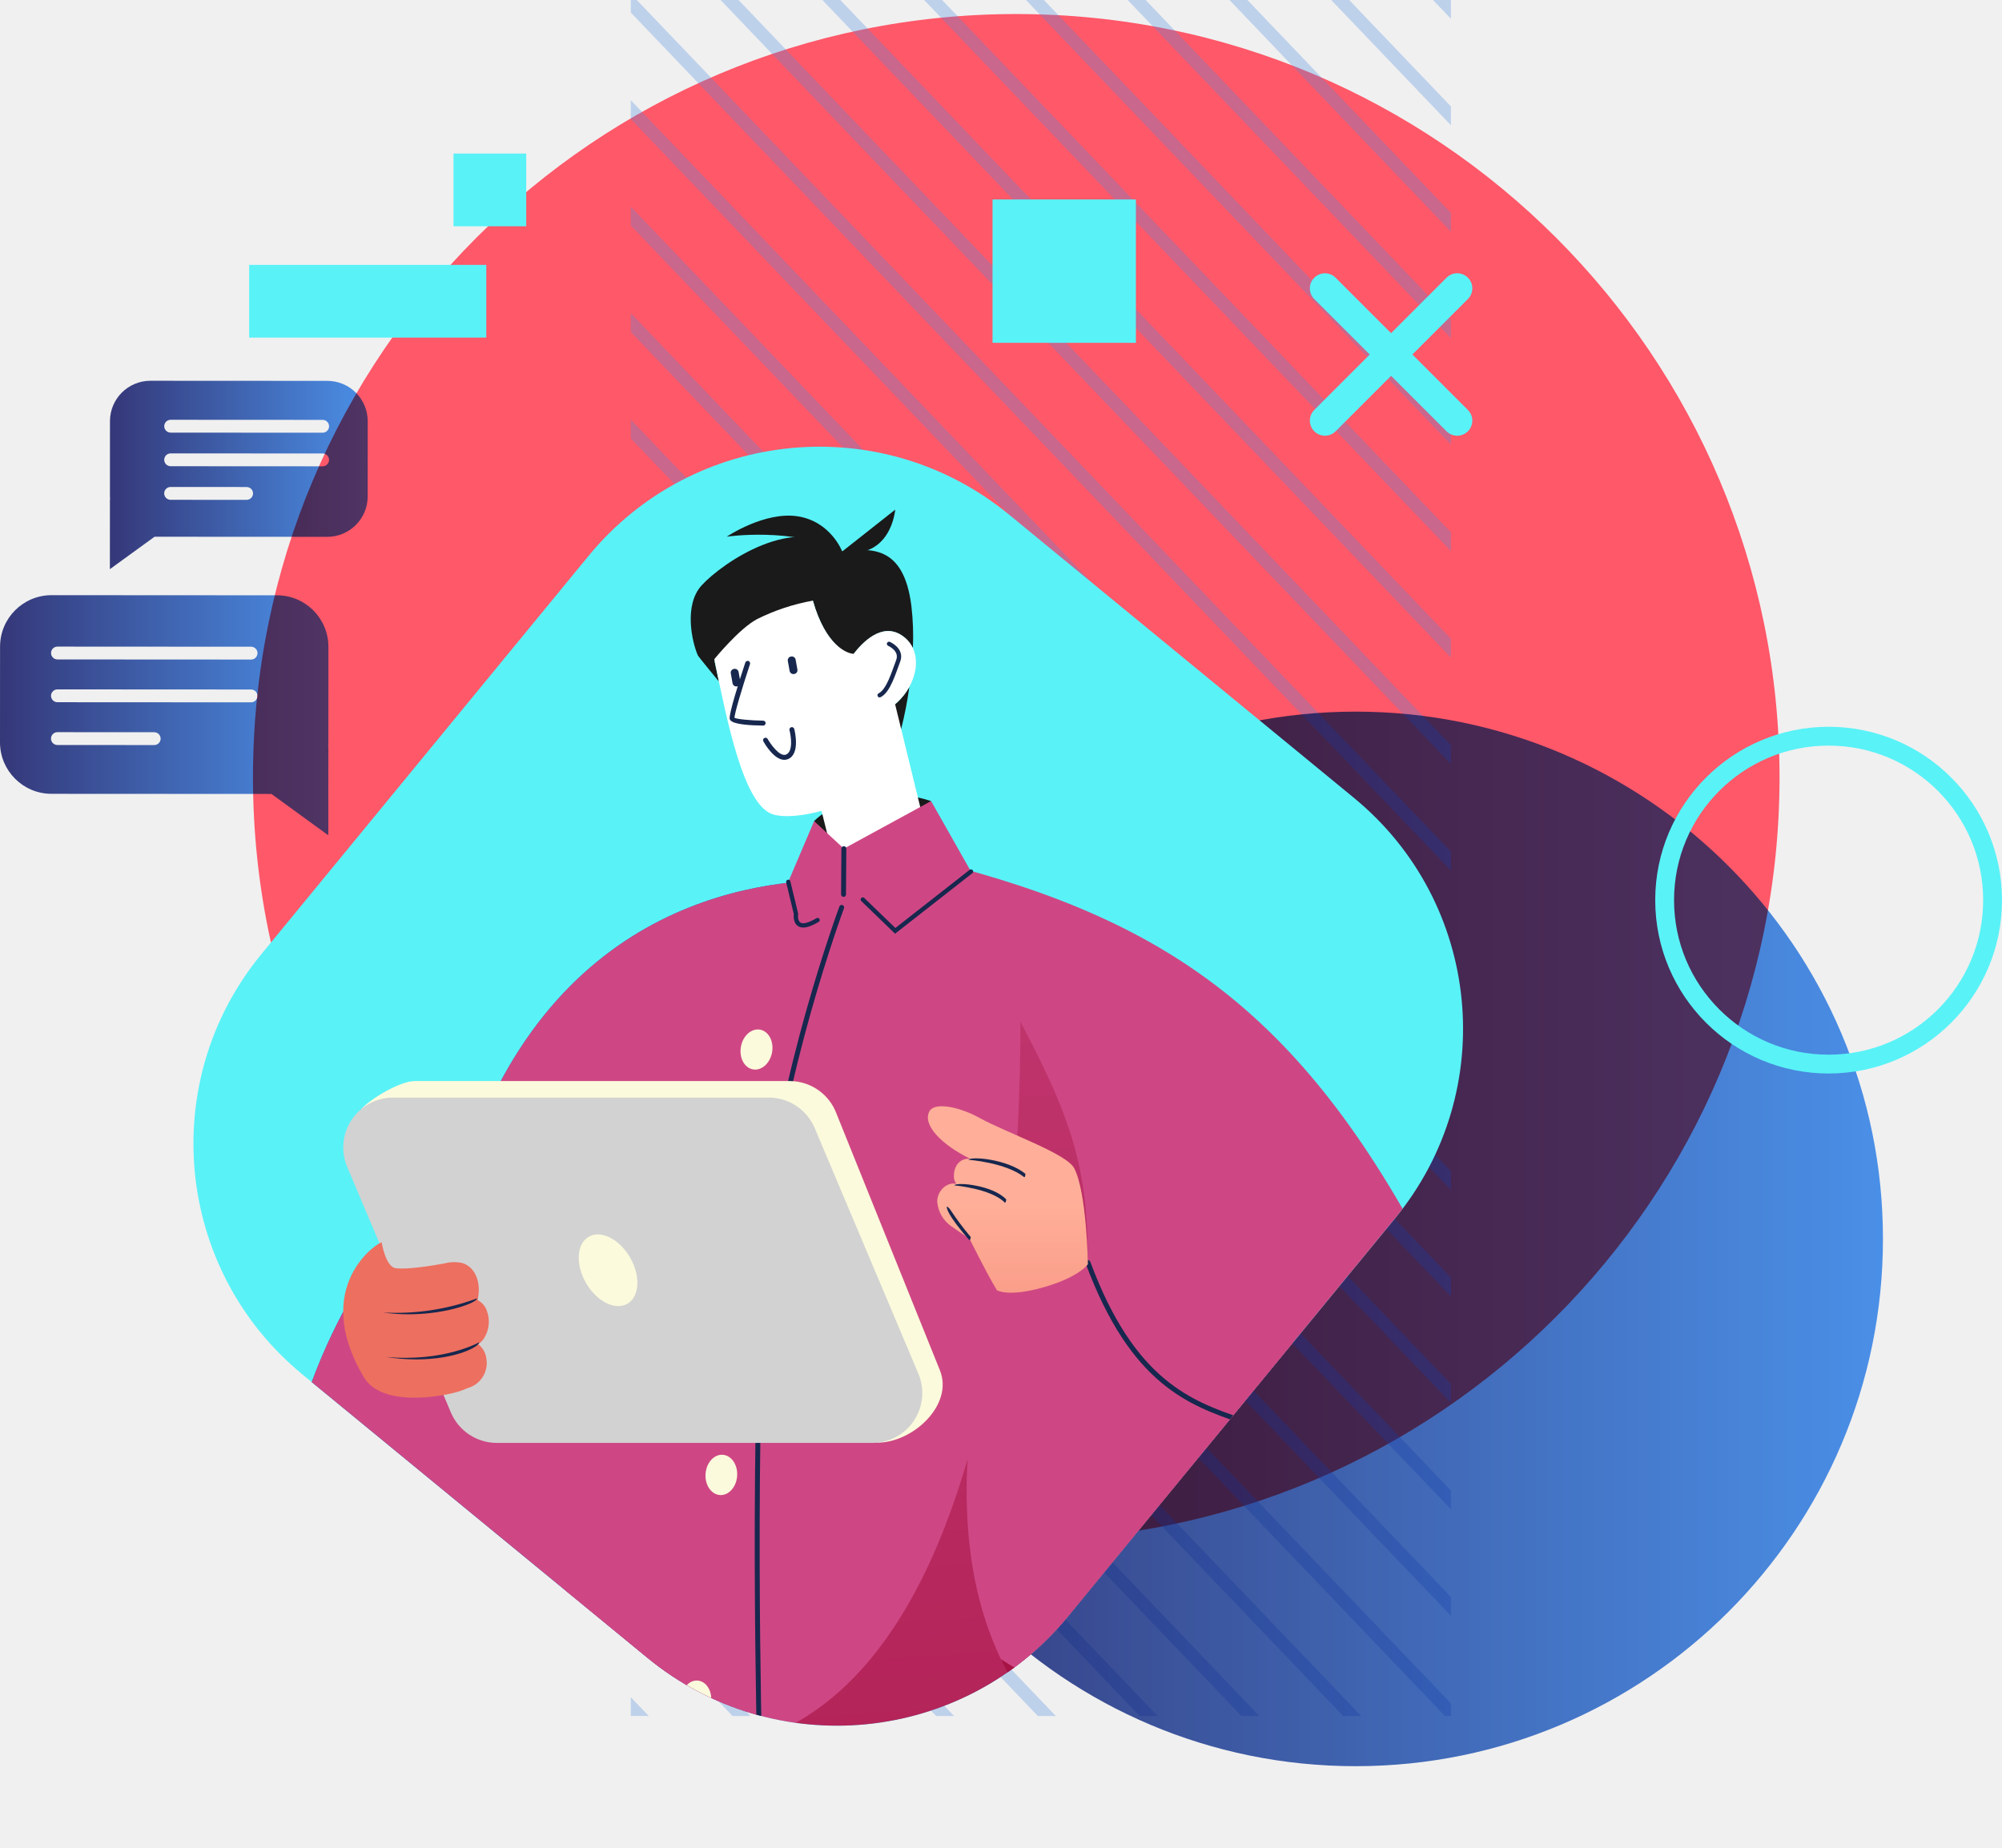
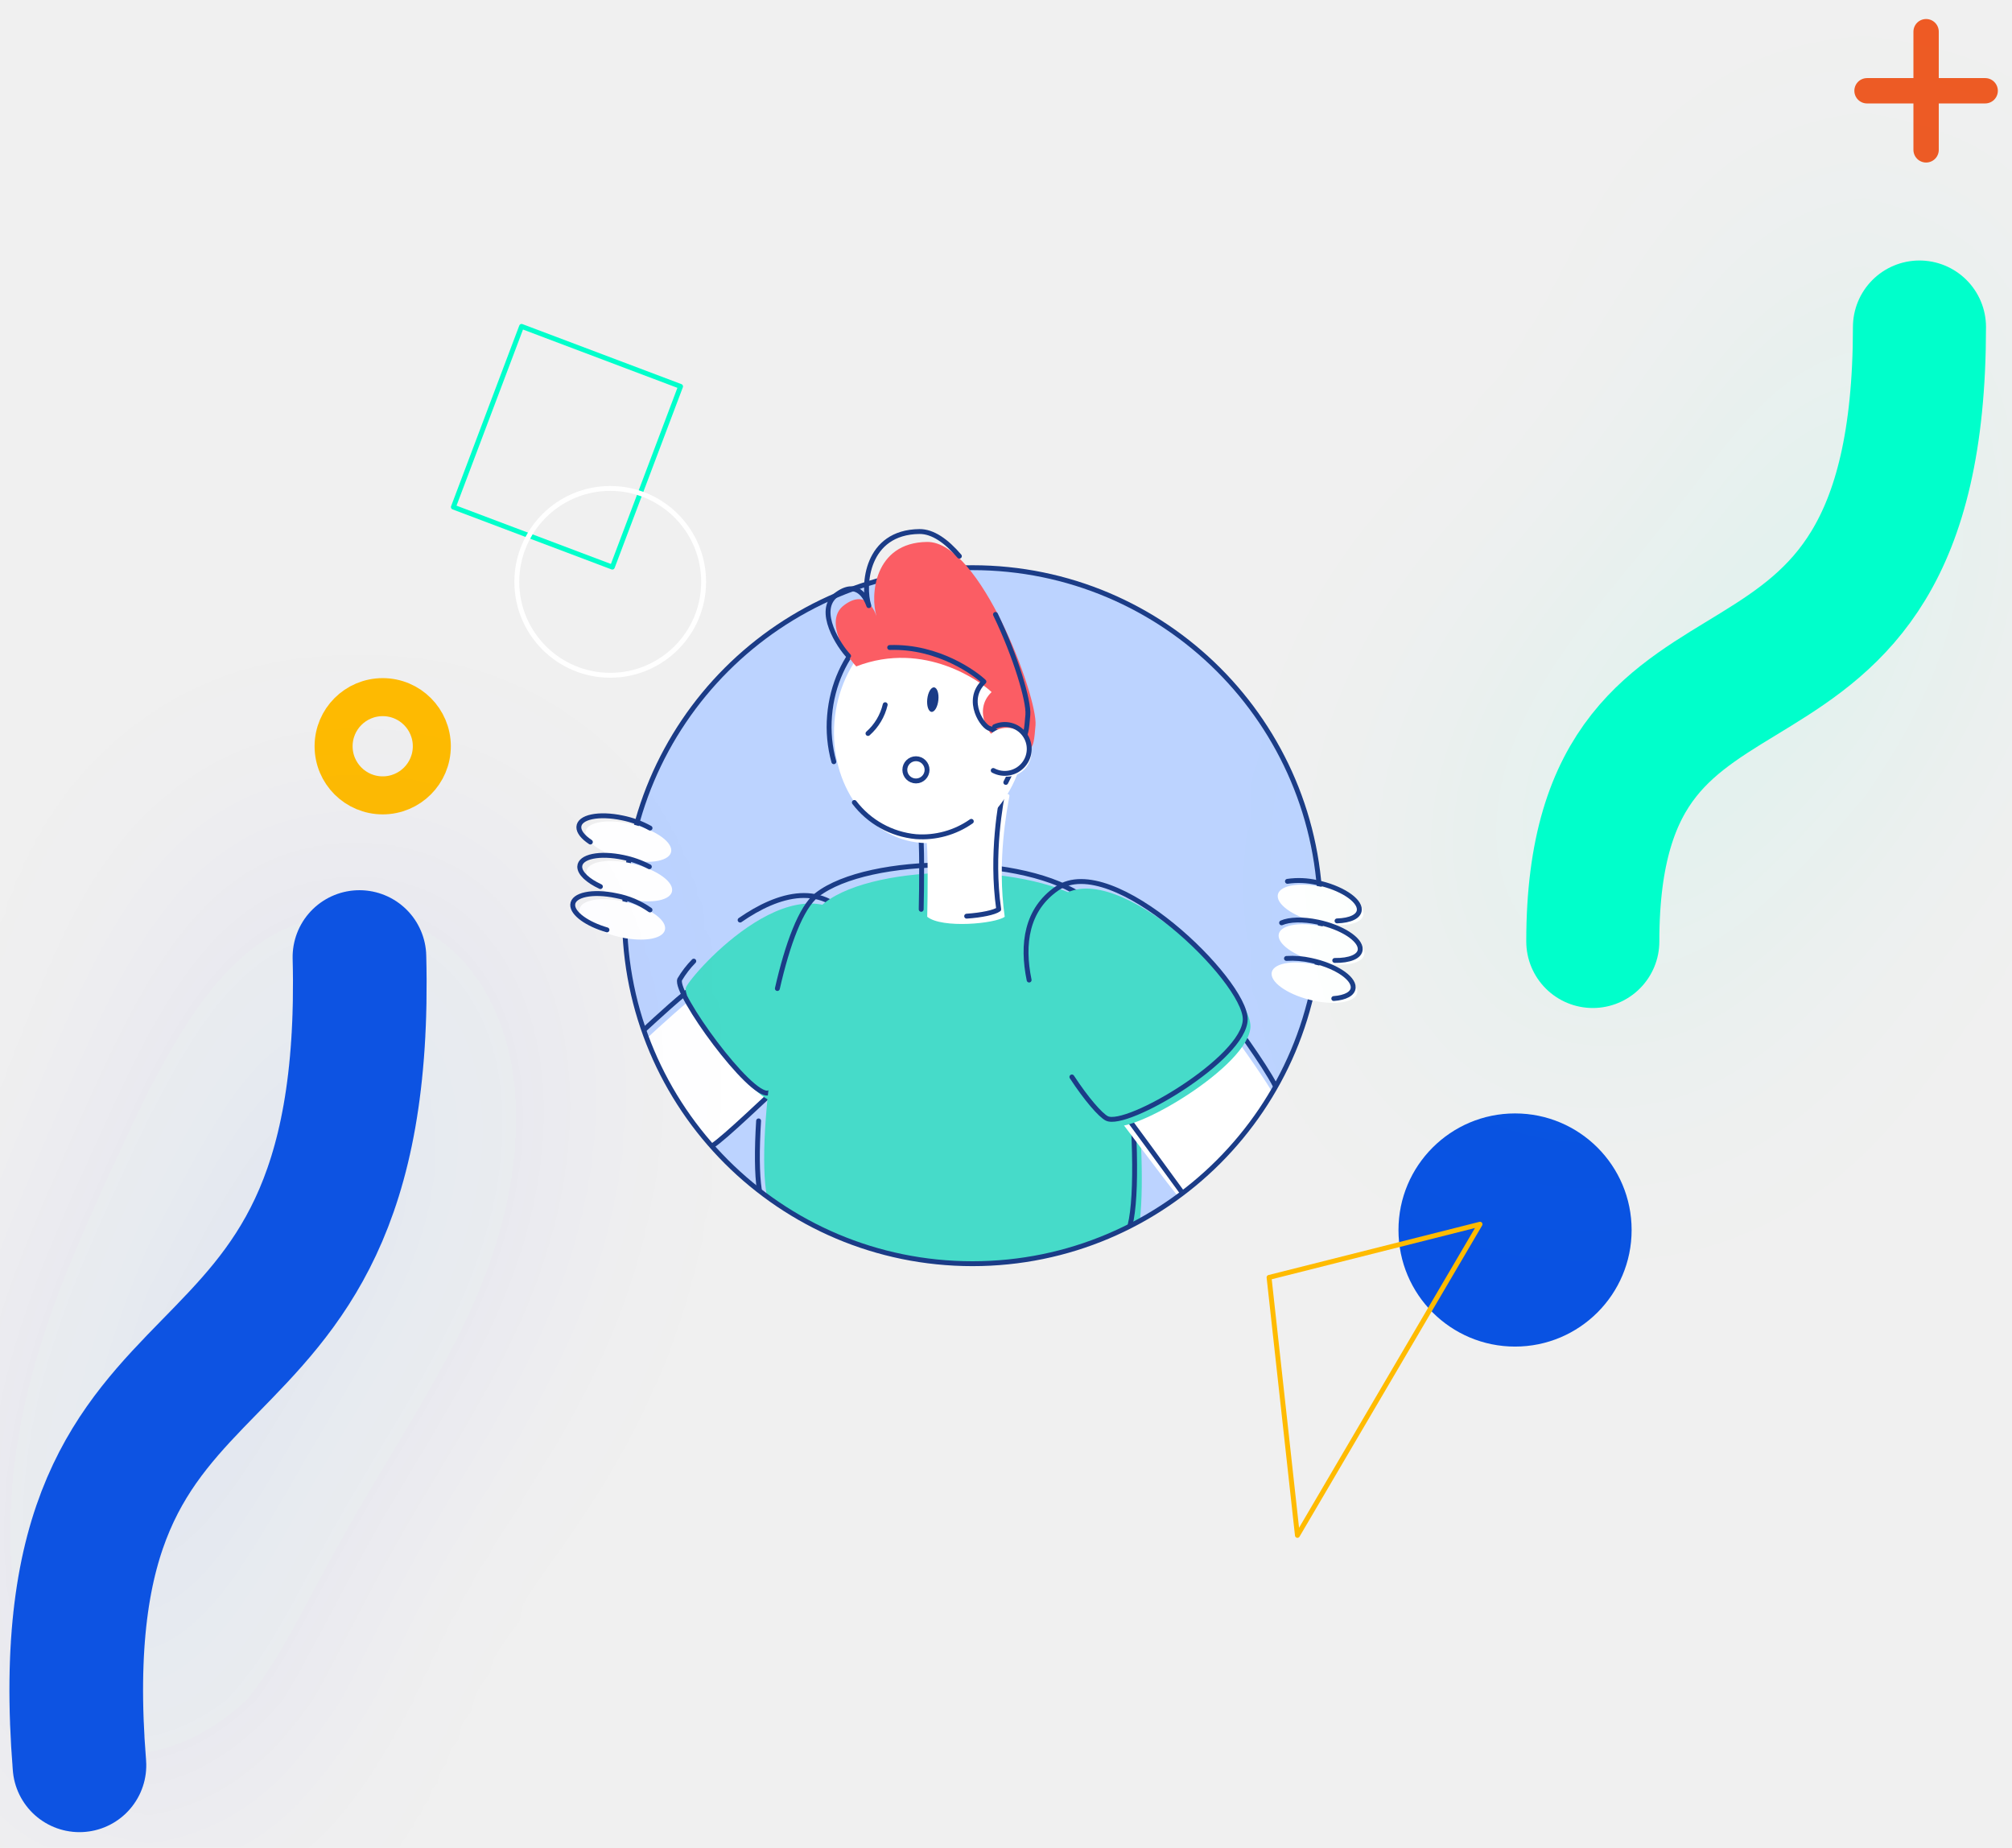
- <svg xmlns="http://www.w3.org/2000/svg" xmlns:xlink="http://www.w3.org/1999/xlink" width="531.641" height="490.647" viewBox="0 0 531.641 490.647">
+ <svg xmlns="http://www.w3.org/2000/svg" width="635" height="583" viewBox="0 0 635 583">
  <defs>
-     <linearGradient id="linear-gradient" y1="0.5" x2="1" y2="0.5" gradientUnits="objectBoundingBox">
-       <stop offset="0" stop-color="#383b80" />
-       <stop offset="1" stop-color="#4f98f5" />
-     </linearGradient>
    <clipPath id="clip-path">
-       <rect id="Rectangle_10" data-name="Rectangle 10" width="295.568" height="277.173" rx="79.321" transform="translate(3129.735 492.162) rotate(-50.6)" fill="none" />
+       <rect id="Rectangle_2173" data-name="Rectangle 2173" width="635" height="583" transform="translate(1158 1461)" fill="none" />
    </clipPath>
-     <linearGradient id="linear-gradient-2" x1="-10.804" y1="-0.016" x2="-10.804" y2="0.986" gradientUnits="objectBoundingBox">
-       <stop offset="0" stop-color="#1f76cc" />
-       <stop offset="1" stop-color="#364bb3" />
-     </linearGradient>
-     <linearGradient id="linear-gradient-3" x1="-16.106" y1="-0.403" x2="-16.004" y2="2.487" gradientUnits="objectBoundingBox">
-       <stop offset="0.006" stop-color="gray" />
-       <stop offset="1" />
-     </linearGradient>
-     <linearGradient id="linear-gradient-4" x1="19.827" y1="0.5" x2="20.74" y2="0.5" xlink:href="#linear-gradient-3" />
-     <linearGradient id="linear-gradient-5" x1="19.758" y1="-0.527" x2="19.758" y2="0.457" xlink:href="#linear-gradient-3" />
-     <linearGradient id="linear-gradient-6" x1="-46.234" y1="-5.137" x2="-46.234" y2="-2.785" gradientUnits="objectBoundingBox">
-       <stop offset="0.006" stop-color="#ffaf99" />
-       <stop offset="1" stop-color="#ed6f5f" />
-     </linearGradient>
-     <linearGradient id="linear-gradient-7" x1="-49.618" y1="0.503" x2="-49.618" y2="2.333" xlink:href="#linear-gradient-6" />
+     <clipPath id="clip-path-2">
+       <rect id="Rectangle_2172" data-name="Rectangle 2172" width="414" height="414" transform="translate(823 6161)" fill="#fff" />
+     </clipPath>
+     <filter id="Path_11507" x="276.048" y="-75.048" width="556.38" height="556.38" filterUnits="userSpaceOnUse">
+       <feOffset dy="3" input="SourceAlpha" />
+       <feGaussianBlur stdDeviation="49.5" result="blur" />
+       <feFlood flood-color="#00ffcb" flood-opacity="0.161" />
+       <feComposite operator="in" in2="blur" />
+       <feComposite in="SourceGraphic" />
+     </filter>
+     <filter id="Path_11508" x="-212.436" y="124.862" width="563.586" height="614.584" filterUnits="userSpaceOnUse">
+       <feOffset dy="3.013" input="SourceAlpha" />
+       <feGaussianBlur stdDeviation="49.71" result="blur-2" />
+       <feFlood flood-color="#0952e2" flood-opacity="0.161" />
+       <feComposite operator="in" in2="blur-2" />
+       <feComposite in="SourceGraphic" />
+     </filter>
  </defs>
-   <g id="Group_46" data-name="Group 46" transform="translate(-3110.681 -177.445)">
-     <g id="Group_44" data-name="Group 44">
-       <circle id="Ellipse_3" data-name="Ellipse 3" cx="202.694" cy="202.694" r="202.694" transform="translate(3177.859 181.172)" fill="#ff5869" />
-       <g id="Group_25" data-name="Group 25" opacity="0.3">
-         <path id="Path_85" data-name="Path 85" d="M3495.992,177.445h-4.777l4.777,5Z" fill="#4a8ae2" />
-         <path id="Path_86" data-name="Path 86" d="M3495.992,205.721l-27.026-28.276h-4.777l31.8,33.274Z" fill="#4a8ae2" />
-         <path id="Path_87" data-name="Path 87" d="M3495.992,234l-54.052-56.553h-4.777L3495.992,239Z" fill="#4a8ae2" />
-         <path id="Path_88" data-name="Path 88" d="M3495.992,262.274l-81.079-84.83h-4.777l85.855,89.828Z" fill="#4a8ae2" />
-         <path id="Path_89" data-name="Path 89" d="M3495.992,290.551l-108.1-113.106h-4.777l112.882,118.1Z" fill="#4a8ae2" />
-         <path id="Path_90" data-name="Path 90" d="M3495.992,318.828,3360.861,177.445h-4.777l139.908,146.381Z" fill="#4a8ae2" />
-         <path id="Path_91" data-name="Path 91" d="M3495.992,347.1l-162.157-169.66h-4.777L3495.992,352.1Z" fill="#4a8ae2" />
-         <path id="Path_92" data-name="Path 92" d="M3495.992,375.381,3306.809,177.445h-4.777l193.961,202.935Z" fill="#4a8ae2" />
-         <path id="Path_93" data-name="Path 93" d="M3495.992,403.658l-216.21-226.213h-1.593v3.332l217.8,227.88Z" fill="#4a8ae2" />
-         <path id="Path_94" data-name="Path 94" d="M3278.19,209.053l217.8,227.88v-5l-217.8-227.879Z" fill="#4a8ae2" />
-         <path id="Path_95" data-name="Path 95" d="M3278.19,237.33l217.8,227.88v-5l-217.8-227.88Z" fill="#4a8ae2" />
-         <path id="Path_96" data-name="Path 96" d="M3278.19,265.606l217.8,227.88v-5l-217.8-227.88Z" fill="#4a8ae2" />
-         <path id="Path_97" data-name="Path 97" d="M3278.19,293.883l217.8,227.88v-5l-217.8-227.88Z" fill="#4a8ae2" />
-         <path id="Path_98" data-name="Path 98" d="M3278.19,322.16l217.8,227.88v-5l-217.8-227.88Z" fill="#4a8ae2" />
-         <path id="Path_99" data-name="Path 99" d="M3278.19,350.437l217.8,227.88v-5l-217.8-227.88Z" fill="#4a8ae2" />
-         <path id="Path_100" data-name="Path 100" d="M3278.19,378.713l217.8,227.88v-5l-217.8-227.88Z" fill="#4a8ae2" />
-         <path id="Path_101" data-name="Path 101" d="M3278.19,406.99,3494.4,633.2h1.592v-3.332l-217.8-227.88Z" fill="#4a8ae2" />
-         <path id="Path_102" data-name="Path 102" d="M3278.19,435.267,3467.374,633.2h4.777L3278.19,430.269Z" fill="#4a8ae2" />
-         <path id="Path_103" data-name="Path 103" d="M3278.19,463.544,3440.347,633.2h4.777L3278.19,458.546Z" fill="#4a8ae2" />
-         <path id="Path_104" data-name="Path 104" d="M3278.19,491.82,3413.321,633.2h4.777L3278.19,486.822Z" fill="#4a8ae2" />
-         <path id="Path_105" data-name="Path 105" d="M3278.19,520.1l108.1,113.107h4.777L3278.19,515.1Z" fill="#4a8ae2" />
-         <path id="Path_106" data-name="Path 106" d="M3278.19,548.374l81.079,84.83h4.777l-85.856-89.828Z" fill="#4a8ae2" />
-         <path id="Path_107" data-name="Path 107" d="M3278.19,576.651l54.052,56.553h4.777l-58.829-61.551Z" fill="#4a8ae2" />
-         <path id="Path_108" data-name="Path 108" d="M3278.19,604.927l27.026,28.276h4.777l-31.8-33.274Z" fill="#4a8ae2" />
-         <path id="Path_109" data-name="Path 109" d="M3278.19,633.2h4.777l-4.777-5Z" fill="#4a8ae2" />
-       </g>
-       <rect id="Rectangle_7" data-name="Rectangle 7" width="62.974" height="19.315" transform="translate(3176.844 247.796)" fill="#59f2f7" />
-       <rect id="Rectangle_8" data-name="Rectangle 8" width="19.315" height="19.315" transform="translate(3231.106 218.227)" fill="#59f2f7" />
-       <circle id="Ellipse_4" data-name="Ellipse 4" cx="140.04" cy="140.04" r="140.04" transform="translate(3330.629 366.447)" fill="url(#linear-gradient)" style="mix-blend-mode: multiply;isolation: isolate" />
-       <circle id="Ellipse_5" data-name="Ellipse 5" cx="43.544" cy="43.544" r="43.544" transform="translate(3552.733 372.969)" fill="none" stroke="#59f2f7" stroke-miterlimit="10" stroke-width="5" />
-       <g id="Group_43" data-name="Group 43">
-         <rect id="Rectangle_9" data-name="Rectangle 9" width="295.568" height="277.173" rx="79.321" transform="translate(3129.735 492.162) rotate(-50.6)" fill="#59f2f7" />
-         <g id="Group_42" data-name="Group 42">
-           <g id="Group_41" data-name="Group 41" clip-path="url(#clip-path)">
-             <g id="Group_40" data-name="Group 40">
-               <path id="Path_110" data-name="Path 110" d="M3324.919,411.427c-32.822,2.323-87.437,20.825-99.264,114.188,0,.012-23.829.24-23.829.24-16.668,31.358-22.6,68.985-9.05,96.551a2.392,2.392,0,0,1,3.35,1.655c.832,3.463,3.358,6.012,5.63,8.626,1.976,2.275,3.641,4.795,5.637,7.055.522.59,1.078,1.207,1.664,1.819,1.784.168,3.571.312,5.352.5,5.734.6,11.426,1.037,17.192,1.2,1.653.047,3.309.109,4.967.176a52.479,52.479,0,0,1,8.785-.645c7.426.129,14.892,1.266,22.323,1.647a2.511,2.511,0,0,1,2.09,1.182h27.845c23.794-17.573,39.632-48.807,48.67-75.707C3376.445,480.137,3396.348,406.378,3324.919,411.427Z" fill="url(#linear-gradient-2)" />
-               <path id="Path_111" data-name="Path 111" d="M3192.274,621.334a61.215,61.215,0,0,0,20.315,24.29H3269.7C3248.08,618.63,3209.186,619.478,3192.274,621.334Z" fill="#ffb850" />
-               <path id="Path_112" data-name="Path 112" d="M3324.919,411.427c-32.822,2.323-87.437,20.825-99.264,114.188,0,.012-23.829.24-23.829.24-22.11,41.6-25.345,94.229,10.763,119.767h85.022c23.794-17.573,39.632-48.807,48.67-75.707C3376.445,480.137,3396.348,406.378,3324.919,411.427Z" fill="#ce4784" />
-               <path id="Path_113" data-name="Path 113" d="M3357.938,390.2a34.989,34.989,0,0,0-13.607-1.693c-12.093,1.035-17.456,7.012-17.456,7.012L3334.6,406.3Z" fill="#1a1a1a" />
-               <path id="Path_114" data-name="Path 114" d="M3259.294,581.092q-.108-2.1-.2-4.283c-.072-1.733-.123-3.151-.169-4.587-.061-1.93-.1-3.356-.129-4.8-.041-2.063-.065-3.51-.078-4.973-.02-2.167-.028-3.649-.026-5.149.006-2.2.018-3.733.039-5.288.031-2.178.063-3.79.106-5.419.054-2.076.111-3.785.178-5.51.068-1.749.15-3.481.24-5.226.111-2.115.213-3.8.324-5.494.154-2.3.277-3.962.412-5.632.2-2.44.35-4.1.51-5.766.246-2.5.422-4.178.611-5.864.288-2.5.495-4.212.719-5.933.322-2.441.569-4.215.832-6,.344-2.29.637-4.159.952-6.034.228-1.376.484-2.723.75-4.057.078-.4.162-.79.244-1.182q.3-1.46.635-2.885c.09-.389.18-.78.271-1.166.3-1.217.6-2.423.926-3.6.385-1.409.746-2.62,1.115-3.817.112-.36.227-.713.34-1.069q.417-1.3.856-2.576c.123-.356.246-.713.371-1.067q.556-1.564,1.147-3.086c.549-1.41,1-2.491,1.455-3.557.137-.321.28-.637.42-.953q.507-1.158,1.035-2.286c.155-.328.307-.656.463-.98q.639-1.336,1.3-2.63c.705-1.369,1.227-2.326,1.754-3.27.873-1.527,1.268-2.2,1.668-2.867.176-.293.352-.588.532-.877q.7-1.152,1.434-2.266c.828-1.27,1.406-2.114,1.988-2.944.953-1.334,1.391-1.932,1.831-2.52,1.083-1.43,1.593-2.082,2.107-2.725.922-1.144,1.543-1.885,2.168-2.613.994-1.139,1.469-1.674,1.946-2.2,1.125-1.224,1.668-1.8,2.215-2.361.951-.981,1.6-1.63,2.26-2.264.992-.95,1.5-1.43,2.018-1.9,1.125-1.024,1.7-1.529,2.265-2.026.946-.816,1.62-1.381,2.3-1.931.93-.755,1.482-1.192,2.035-1.622,1.088-.838,1.7-1.3,2.3-1.742.852-.623,1.539-1.114,2.223-1.59.823-.569,1.418-.971,2.012-1.364,1-.66,1.637-1.07,2.266-1.465.731-.459,1.42-.879,2.1-1.285s1.307-.768,1.942-1.129c2.178-1.233,4.086-2.231,5.9-3.12a85.237,85.237,0,0,1,17.16-6.469l.43,8.675,7.411-3.27,10.161-3.79s68.263,4.944,87.761,76.879c17.844,65.836,12.56,159.308,12.56,159.308s-193.785.326-193.842,0Z" fill="#ce4784" />
-               <g id="Group_26" data-name="Group 26">
-                 <path id="Path_115" data-name="Path 115" d="M3312.427,645.05a.659.659,0,0,1-.654-.637c-.022-.893-2.325-89.687,1.75-140.615,3.19-39.935,19.893-85.139,20.061-85.592a.644.644,0,0,1,.842-.383.652.652,0,0,1,.383.841c-.17.45-16.809,45.49-19.985,85.237-4.069,50.86-1.766,139.586-1.743,140.476a.657.657,0,0,1-.634.673Z" fill="#17274e" />
-               </g>
-               <path id="Path_116" data-name="Path 116" d="M3307.434,455.45c-.519,2.917.913,5.608,3.2,6.015s4.557-1.627,5.075-4.544-.912-5.606-3.2-6.012S3307.952,452.536,3307.434,455.45Z" fill="#fbfadc" />
-               <path id="Path_117" data-name="Path 117" d="M3300.033,510.357c-.414,2.932,1.112,5.571,3.409,5.9s4.5-1.788,4.91-4.72-1.113-5.571-3.41-5.895S3300.447,507.427,3300.033,510.357Z" fill="#fbfadc" />
-               <path id="Path_118" data-name="Path 118" d="M3298.047,568.857c-.217,2.953,1.482,5.485,3.8,5.655s4.366-2.087,4.583-5.04-1.485-5.483-3.8-5.653S3298.263,565.905,3298.047,568.857Z" fill="#fbfadc" />
-               <path id="Path_119" data-name="Path 119" d="M3291.573,628.575c-.205,2.807,1.412,5.213,3.612,5.375s4.151-1.982,4.358-4.791-1.412-5.214-3.612-5.376S3291.78,625.766,3291.573,628.575Z" fill="#fbfadc" />
-               <path id="Path_120" data-name="Path 120" d="M3454.81,565.182a50.144,50.144,0,0,1,13.257-9.52c3.063,35.568.686,61.308.686,61.308l-11.441.566-14.2.7A50.509,50.509,0,0,1,3454.81,565.182Z" fill="#ff7b48" />
-               <path id="Path_121" data-name="Path 121" d="M3429.461,566.692c1.809,18.768-10.591,74.677-10.591,74.677l-117.815.719c90.786-13.117,80.232-211.805,80.232-211.805S3426.449,535.454,3429.461,566.692Z" fill="url(#linear-gradient-3)" style="mix-blend-mode: soft-light;isolation: isolate" />
-               <g id="Group_27" data-name="Group 27">
-                 <path id="Path_122" data-name="Path 122" d="M3220.8,464.565h99.744a13.25,13.25,0,0,1,12.2,8.483l27.533,68.338c3.686,9.152-7.132,19.216-16.612,19.216l-136.983-88.654C3209.061,469.28,3216.892,464.565,3220.8,464.565Z" fill="#fbfadc" />
-                 <path id="Path_123" data-name="Path 123" d="M3242.614,560.668h99.745a13.248,13.248,0,0,0,12.2-18.4l-27.53-65.215a13.247,13.247,0,0,0-12.205-8.1h-99.744a13.247,13.247,0,0,0-12.2,18.4l27.53,65.215A13.248,13.248,0,0,0,3242.614,560.668Z" fill="#d2d2d2" />
-                 <path id="Path_124" data-name="Path 124" d="M3242.614,560.668h99.745a13.248,13.248,0,0,0,12.2-18.4l-27.53-65.215a13.247,13.247,0,0,0-12.205-8.1h-99.744a13.247,13.247,0,0,0-12.2,18.4l27.53,65.215A13.248,13.248,0,0,0,3242.614,560.668Z" fill="url(#linear-gradient-4)" style="mix-blend-mode: soft-light;isolation: isolate" />
-                 <path id="Path_125" data-name="Path 125" d="M3278.011,511.434c2.836,4.912,2.514,10.411-.719,12.276s-8.155-.6-10.993-5.516-2.516-10.411.718-12.279S3275.173,506.517,3278.011,511.434Z" fill="#fbfadc" />
-               </g>
-               <path id="Path_126" data-name="Path 126" d="M3439.884,654.938c3.167-3.015,9.552-3.46,13.7-3.546a2.3,2.3,0,0,1,2.008.951,208.51,208.51,0,0,0,20.809-8.819c4.309-2.139,7.054-5.048,9.9-8.847,2.633-3.518,5.475-6.911,7.964-10.53,2.91-4.233,4.315-8.91,6.278-13.6,1.947-4.658,4.158-9.2,6.243-13.8a2.085,2.085,0,0,1,2.678-1.221c3.457-20.7-.293-46.236-15.088-76.013-35.086-70.628-71-97.278-135.819-113.391l20.823,38.421c16,29.611,20.225,42.616,20.2,68.674l-23.741,6.29c-27.665,96.068,17.528,137.989,62.879,137.309A4.485,4.485,0,0,1,3439.884,654.938Z" fill="#ce4784" />
-               <path id="Path_127" data-name="Path 127" d="M3436.659,656.821c33.069.415,66.78-21.931,72.931-62.567C3456.66,591.8,3439.052,648.142,3436.659,656.821Z" fill="#07c8fb" />
-               <path id="Path_128" data-name="Path 128" d="M3376.484,618.113c22.008,14.126,61.08,30.732,98.319,7.25,46.017-29.017,18.623-99.82,9.438-124.97q5.1,8.986,10.136,19.12C3558.566,648.718,3414.871,698.14,3376.484,618.113Z" fill="url(#linear-gradient-5)" style="mix-blend-mode: soft-light;isolation: isolate" />
-               <g id="Group_28" data-name="Group 28">
-                 <path id="Path_129" data-name="Path 129" d="M3471.159,599.192c-4.721-34.654-16.918-38.889-31.037-43.788-13.671-4.743-29.167-10.125-41.129-42.39a.651.651,0,1,1,1.222-.451c11.75,31.685,26.939,36.957,40.337,41.608,14.535,5.044,27.086,9.4,31.26,44.289a.66.66,0,0,1-.575.727C3471.208,599.188,3471.183,599.192,3471.159,599.192Z" fill="#17274e" />
-               </g>
-               <g id="Group_31" data-name="Group 31">
-                 <path id="Path_130" data-name="Path 130" d="M3207.248,543.141c5.161,8.757,23.191,4.793,26.238,3.529.65-.269,1.151-.478,1.467-.588a6.907,6.907,0,0,0,4.872-7.9,5.741,5.741,0,0,0-2.145-3.737,5.25,5.25,0,0,0,1.531-1.553,8.28,8.28,0,0,0,.729-7.405,5.037,5.037,0,0,0-2.407-2.737c.063-.507.137-.966.174-1.191.561-3.567-.769-7.7-4.4-8.7a10.147,10.147,0,0,0-4.6.14c-3.4.631-9.958,1.686-12.978,1.262-2.658-.373-3.694-6.835-3.694-6.835C3211.364,507.166,3192.948,518.868,3207.248,543.141Z" fill="url(#linear-gradient-6)" />
-                 <g id="Group_29" data-name="Group 29">
-                   <path id="Path_131" data-name="Path 131" d="M3219.178,526.51a47.384,47.384,0,0,1-6.763-.475,62.019,62.019,0,0,0,24.929-3.745C3237.631,523.252,3229.642,526.51,3219.178,526.51Z" fill="#17274e" />
-                 </g>
-                 <g id="Group_30" data-name="Group 30">
-                   <path id="Path_132" data-name="Path 132" d="M3221.26,538.49a52.227,52.227,0,0,1-8.191-.664c15.364,1.439,24.752-3.815,24.845-3.872C3238.092,535,3231.88,538.49,3221.26,538.49Z" fill="#17274e" />
-                 </g>
-               </g>
-               <path id="Path_133" data-name="Path 133" d="M3352.166,359.857a102.681,102.681,0,0,1-2.176,11.188c-1.8.274-3.693-1.548-5.447-4.178A15.649,15.649,0,0,0,3352.166,359.857Z" fill="#1a1a1a" />
-               <g id="Group_32" data-name="Group 32">
-                 <path id="Path_134" data-name="Path 134" d="M3352.7,338.352c-2.048-16.426-11.135-15.217-18.393-14.5-12.051-10.5-31.813,3.034-37.321,9.085-4.714,5.177-2.588,14.891-1,18.555.158.364,5.6,6.962,5.6,6.962L3300.414,353c22.061-5.158,26.122-16.033,26.122-16.033,3.384,11.914,9.062,14.074,10.6,14.449,2.456-3.227,7.64-8.741,12.969-5.249a8.185,8.185,0,0,1,3,3.433A69.865,69.865,0,0,0,3352.7,338.352Z" fill="#1a1a1a" />
-               </g>
-               <path id="Path_135" data-name="Path 135" d="M3357.074,400.047c-.007-.012-6.25-25.565-8.7-35.585a16.4,16.4,0,0,0,3.791-4.605c1.833-3.368,2.364-7.206.942-10.259a8.177,8.177,0,0,0-3-3.432c-5.329-3.493-10.513,2.021-12.73,4.93-1.776-.057-7.454-2.217-10.838-14.131a54.848,54.848,0,0,0-14.787,4.895c-4.76,2.5-11.388,10.658-11.388,10.658,3.3,15.941,7.667,38.567,15.447,41.171,3.086,1.034,8.385.4,13.03-.881l4.062,16.215s4.626,3.381,14.766-2.291C3357.3,401.342,3357.116,400.153,3357.074,400.047Z" fill="#fff" />
-               <path id="Path_136" data-name="Path 136" d="M3321.631,356.442a1.032,1.032,0,0,1-1.263-.791l-.477-2.668a1,1,0,0,1,.809-1.162,1.032,1.032,0,0,1,1.262.79l.476,2.669A1,1,0,0,1,3321.631,356.442Z" fill="#17274e" />
-               <path id="Path_137" data-name="Path 137" d="M3306.485,359.73a1.034,1.034,0,0,1-1.264-.791l-.476-2.671a1,1,0,0,1,.808-1.16,1.029,1.029,0,0,1,1.262.791l.479,2.668A1.009,1.009,0,0,1,3306.485,359.73Z" fill="#17274e" />
-               <g id="Group_33" data-name="Group 33">
-                 <path id="Path_138" data-name="Path 138" d="M3313.365,370.157c-8.47-.1-8.79-1.37-8.9-1.786-.312-1.252,2.79-10.876,4.137-14.957a.668.668,0,0,1,.827-.416.656.656,0,0,1,.416.827c-2.09,6.313-4.194,13.374-4.106,14.257.449.352,4.33.729,7.628.766a.655.655,0,0,1-.006,1.309Z" fill="#17274e" />
-               </g>
-               <g id="Group_35" data-name="Group 35">
-                 <path id="Path_139" data-name="Path 139" d="M3326.875,395.523l7.9,7.311,23.162-12.63,10.592,18.707L3353,422.485a8.828,8.828,0,0,1-12.445-.818l-5.867-6.679-6.89,6.81a3.426,3.426,0,0,1-5.741-1.633l-2.049-8.511Z" fill="#ce4784" />
-                 <g id="Group_34" data-name="Group 34">
-                   <path id="Path_140" data-name="Path 140" d="M3334.688,415.643a.661.661,0,0,1-.655-.661l.088-12.151a.654.654,0,1,1,1.309.011l-.088,12.152A.653.653,0,0,1,3334.688,415.643Z" fill="#17274e" />
-                 </g>
-               </g>
-               <g id="Group_36" data-name="Group 36">
-                 <path id="Path_141" data-name="Path 141" d="M3318.957,379.252c-2.75,0-5.254-4.36-5.559-4.909a.653.653,0,0,1,1.143-.633c.718,1.287,3.182,4.821,4.872,4.147,1.949-.758,1.328-4.932.921-6.476a.653.653,0,0,1,1.264-.332c.073.272,1.719,6.691-1.709,8.027A2.57,2.57,0,0,1,3318.957,379.252Z" fill="#17274e" />
-               </g>
-               <path id="Path_142" data-name="Path 142" d="M3334.309,323.85s-3.036-7.929-11.82-9.28-18.809,5.407-18.809,5.407S3321.288,317.373,3334.309,323.85Z" fill="#1a1a1a" />
-               <path id="Path_143" data-name="Path 143" d="M3334.205,324.014l14.2-11.208S3347.369,326.214,3334.205,324.014Z" fill="#1a1a1a" />
-               <path id="Path_144" data-name="Path 144" d="M3395.947,487.73c-2.039-3.94-17.766-9.318-25.169-13.387-5.675-3.121-11.98-4.172-13.279-1.76-2,3.714,3.522,9.078,10.839,12.613-2.779-.256-4.639,2.075-4.3,5.249a3.106,3.106,0,0,0,.617,1.422c-2.647-.608-5.2,2.07-5.079,4.823a8.753,8.753,0,0,0,3.665,6.391c.959.7,3.819,2.662,4.854,3.252,0,0,4.754,9.63,7.335,13.8,0,0,3.024,1.893,12.474-.826s11.675-6.091,11.675-6.091S3399.3,494.213,3395.947,487.73Z" fill="url(#linear-gradient-7)" />
-               <g id="Group_37" data-name="Group 37">
-                 <path id="Path_145" data-name="Path 145" d="M3382.666,490.087c-4.918-3.893-14.7-4.6-14.795-4.608.483-.967,10.261-.259,15.112,3.722C3382.951,490.023,3382.811,490.087,3382.666,490.087Z" fill="#17274e" />
-               </g>
-               <g id="Group_38" data-name="Group 38">
-                 <path id="Path_146" data-name="Path 146" d="M3377.539,496.869c-3.624-3.725-13.338-4.59-13.433-4.6.5-.959,10.282-.088,13.8,3.76C3377.781,496.824,3377.66,496.869,3377.539,496.869Z" fill="#17274e" />
-               </g>
-               <g id="Group_39" data-name="Group 39">
-                 <path id="Path_147" data-name="Path 147" d="M3368.094,506.836c-5.9-6.812-6.061-8.554-5.979-8.929.994.295,1.227,1.934,6.362,8.108C3368.321,506.8,3368.205,506.836,3368.094,506.836Z" fill="#17274e" />
-               </g>
-               <path id="Path_148" data-name="Path 148" d="M3320.01,411.654l2.049,8.511s-.885,5.608,5.741,1.633" fill="none" stroke="#17274e" stroke-linecap="round" stroke-miterlimit="10" stroke-width="1.145" />
-               <path id="Path_149" data-name="Path 149" d="M3339.8,416.35l8.609,8.319,20.12-15.757" fill="none" stroke="#17274e" stroke-linecap="round" stroke-miterlimit="10" stroke-width="1.145" />
-               <path id="Path_150" data-name="Path 150" d="M3346.769,348.446s3.572,1.523,2.424,4.525-2.575,7.977-4.923,9.125" fill="none" stroke="#17274e" stroke-linecap="round" stroke-linejoin="round" stroke-width="1.145" />
+   <g id="why" transform="translate(-1158 -1461)" clip-path="url(#clip-path)">
+     <g id="why-2" data-name="why" transform="translate(431.087 -4605)">
+       <g id="Group_9840" data-name="Group 9840" transform="translate(26 -8)" clip-path="url(#clip-path-2)">
+         <g id="Group_9839" data-name="Group 9839" transform="translate(856.234 6189.012)">
+           <g id="Group_9838" data-name="Group 9838">
+             <g id="Group_9837" data-name="Group 9837" transform="translate(-12.234 -12.012)">
+               <path id="Path_11463" data-name="Path 11463" d="M326.061,297.291a36.79,36.79,0,1,1,36.791,36.793,36.789,36.789,0,0,1-36.791-36.793Z" transform="translate(-27.778 -12.135)" fill="#0952e2" fill-rule="evenodd" />
+               <path id="Path_11464" data-name="Path 11464" d="M60.3,194.516A109.822,109.822,0,1,1,170.122,304.338,109.822,109.822,0,0,1,60.3,194.516Z" transform="translate(-6.288 -8.547)" fill="#bcd3ff" fill-rule="evenodd" />
+               <path id="Path_11465" data-name="Path 11465" d="M68.329,246.707c3.09-2.853,13.933-12.8,16.177-13.82s28.27,28.019,25.7,30.1-16.174,14.6-21.291,17.789C78.7,269.653,71.59,256.879,68.329,246.707Z" transform="translate(-7.032 -22.267)" fill="#fff" fill-rule="evenodd" />
+               <path id="Path_11466" data-name="Path 11466" d="M67.183,243.955c3.09-2.853,13.55-12.5,15.8-13.515s28.461,30.168,25.89,32.244-16.214,15.394-20.246,17.947" transform="translate(-6.926 -22.041)" fill="none" stroke="#1b3c87" stroke-linecap="round" stroke-linejoin="round" stroke-width="1.544" />
+               <path id="Path_11467" data-name="Path 11467" d="M136.976,211.008c14.913,22.681-21.712,51.146-27.319,52.781s-29.745-31.435-28-35.79S118.967,183.618,136.976,211.008Z" transform="translate(-8.258 -19.363)" fill="#46dbc9" fill-rule="evenodd" />
+               <path id="Path_11468" data-name="Path 11468" d="M98.552,206.457c11.841-8.214,26.578-12.954,36.251,1.758C149.717,230.9,113.091,259.361,107.485,261s-29.745-31.439-28-35.79a30.093,30.093,0,0,1,4.447-5.792" transform="translate(-8.057 -19.104)" fill="none" stroke="#1b3c87" stroke-linecap="round" stroke-linejoin="round" stroke-width="1.544" />
+               <path id="Path_11469" data-name="Path 11469" d="M169.469,190.778c-16.8-.1-33.325,3.131-41.472,9.46-13.229,10.279-22.027,73.821-18.233,92.73a109.871,109.871,0,0,0,117.676,7.666c2.775-23.611-4.065-91.107-14.883-99.318C203.334,194.314,186.267,190.879,169.469,190.778Z" transform="translate(-10.786 -18.37)" fill="#46dbc9" fill-rule="evenodd" />
+               <path id="Path_11470" data-name="Path 11470" d="M113.466,227.069c3.183-13.972,7.444-25.625,12.493-29.546,16.292-12.657,66.112-12.927,84.56,1.077,11.476,8.714,18.985,84.291,14.273,103.141" transform="translate(-11.211 -18.119)" fill="none" stroke="#1b3c87" stroke-linecap="round" stroke-linejoin="round" stroke-width="1.544" />
+               <path id="Path_11471" data-name="Path 11471" d="M107.137,298.809c-.762-4.811-.809-12.613-.235-21.725" transform="translate(-10.568 -26.362)" fill="none" stroke="#1b3c87" stroke-linecap="round" stroke-linejoin="round" stroke-width="1.544" />
+               <path id="Path_11472" data-name="Path 11472" d="M22.3.776,72.478,19.719,50.945,76.742.776,57.8Z" transform="translate(-0.776 -0.776)" fill="none" stroke="#00ffcb" stroke-linecap="round" stroke-linejoin="round" stroke-width="1.544" />
+               <path id="Path_11473" data-name="Path 11473" d="M272.466,323.171l8.952,81.412,57.632-98.2Z" transform="translate(-15.03 -23.05)" fill="none" stroke="#fb0" stroke-linecap="round" stroke-linejoin="round" stroke-width="1.544" />
+               <path id="Path_11474" data-name="Path 11474" d="M22.845,86.612a29.478,29.478,0,1,1,29.478,29.479A29.478,29.478,0,0,1,22.845,86.612Z" transform="translate(-2.82 -5.995)" fill="none" stroke="#fff" stroke-linecap="round" stroke-linejoin="round" stroke-width="1.544" />
+               <path id="Path_11475" data-name="Path 11475" d="M251.368,298.41c-2.34-2.34-18.473-24.344-20.291-26.415s32.674-30.673,34.8-28.172,10.626,14.4,14.592,20.947C277.278,270.513,259.657,292.753,251.368,298.41Z" transform="translate(-22.096 -23.268)" fill="#fff" fill-rule="evenodd" />
+               <path id="Path_11476" data-name="Path 11476" d="M252.132,296.243c-1.957-2.668-19.442-26.756-21.26-28.828s32.675-30.673,34.8-28.172,12.281,16.4,15.78,23.209" transform="translate(-22.077 -22.844)" fill="none" stroke="#1b3c87" stroke-linecap="round" stroke-linejoin="round" stroke-width="1.544" />
+               <path id="Path_11477" data-name="Path 11477" d="M211.6,198.447c17.417-11.951,59.456,29.1,59.351,41.33s-37.482,34.468-43.708,31.257C220.376,267.5,184.87,216.775,211.6,198.447Z" transform="translate(-19.388 -18.881)" fill="#46dbc9" fill-rule="evenodd" />
+               <path id="Path_11478" data-name="Path 11478" d="M200.933,224.931c-2.348-11.377-.841-22.29,8.855-28.94,17.421-11.948,59.456,29.1,59.35,41.336s-37.481,34.468-43.708,31.257c-1.992-1.028-6.4-6.032-11-13.067" transform="translate(-19.221 -18.654)" fill="none" stroke="#1b3c87" stroke-linecap="round" stroke-linejoin="round" stroke-width="1.544" />
+               <path id="Path_11479" data-name="Path 11479" d="M60.3,194.516A109.822,109.822,0,1,1,170.122,304.338,109.822,109.822,0,0,1,60.3,194.516Z" transform="translate(-6.288 -8.547)" fill="none" stroke="#1b3c87" stroke-linecap="round" stroke-linejoin="round" stroke-width="1.544" />
+               <path id="Path_11480" data-name="Path 11480" d="M285.364,225.506c.108-3.155,6.257-4.435,13.734-2.859s13.451,5.41,13.344,8.565-6.257,4.434-13.734,2.859S285.253,228.661,285.364,225.506Z" transform="translate(-27.129 -21.259)" fill="#fff" fill-rule="evenodd" />
+               <path id="Path_11481" data-name="Path 11481" d="M287.807,212.205c.108-3.155,6.257-4.435,13.734-2.859s13.452,5.41,13.344,8.565-6.257,4.435-13.734,2.859S287.7,215.36,287.807,212.205Z" transform="translate(-27.355 -20.027)" fill="#fff" fill-rule="evenodd" />
+               <path id="Path_11482" data-name="Path 11482" d="M287.492,198.459c.108-3.155,6.257-4.434,13.734-2.859s13.451,5.41,13.343,8.565-6.257,4.435-13.734,2.859S287.384,201.613,287.492,198.459Z" transform="translate(-27.326 -18.755)" fill="#fff" fill-rule="evenodd" />
+               <path id="Path_11483" data-name="Path 11483" d="M290.879,193.747a25.085,25.085,0,0,1,9.343.4c7.477,1.576,13.451,5.41,13.343,8.565-.073,2.13-2.9,3.406-7.032,3.522" transform="translate(-27.64 -18.62)" fill="none" stroke="#1b3c87" stroke-linecap="round" stroke-linejoin="round" stroke-width="1.544" />
+               <path id="Path_11484" data-name="Path 11484" d="M288.848,208.113c2.464-1.067,6.7-1.226,11.472-.219,7.477,1.576,13.451,5.41,13.343,8.565-.078,2.3-3.366,3.6-8.044,3.53" transform="translate(-27.452 -19.893)" fill="none" stroke="#1b3c87" stroke-linecap="round" stroke-linejoin="round" stroke-width="1.544" />
+               <path id="Path_11485" data-name="Path 11485" d="M290.54,220.584a27.639,27.639,0,0,1,7.717.611c7.477,1.576,13.451,5.41,13.343,8.565-.067,1.971-2.495,3.209-6.131,3.479" transform="translate(-27.608 -21.125)" fill="none" stroke="#1b3c87" stroke-linecap="round" stroke-linejoin="round" stroke-width="1.544" />
+               <path id="Path_11486" data-name="Path 11486" d="M44.59,203.505c.108-3.155,6.257-4.434,13.734-2.859s13.451,5.41,13.343,8.565-6.257,4.434-13.734,2.859S44.482,206.66,44.59,203.505Z" transform="translate(-4.833 -19.222)" fill="#fff" fill-rule="evenodd" />
+               <path id="Path_11487" data-name="Path 11487" d="M47.037,190.2c.108-3.155,6.257-4.434,13.734-2.859s13.451,5.41,13.343,8.567-6.257,4.434-13.734,2.859S46.929,193.36,47.037,190.2Z" transform="translate(-5.06 -17.99)" fill="#fff" fill-rule="evenodd" />
+               <path id="Path_11488" data-name="Path 11488" d="M46.721,176.458c.108-3.155,6.257-4.434,13.734-2.859s13.451,5.41,13.343,8.565-6.257,4.434-13.734,2.859S46.614,179.611,46.721,176.458Z" transform="translate(-5.031 -16.717)" fill="#fff" fill-rule="evenodd" />
+               <path id="Path_11489" data-name="Path 11489" d="M48.055,179.261c-2.3-1.519-3.689-3.216-3.637-4.751.108-3.155,6.257-4.434,13.734-2.859a30.41,30.41,0,0,1,8.732,3.209" transform="translate(-4.817 -16.537)" fill="none" stroke="#1b3c87" stroke-linecap="round" stroke-linejoin="round" stroke-width="1.544" />
+               <path id="Path_11490" data-name="Path 11490" d="M51.25,194.592c-3.965-1.836-6.588-4.236-6.516-6.336.108-3.155,6.257-4.434,13.734-2.859a30.942,30.942,0,0,1,8.232,2.934" transform="translate(-4.847 -17.81)" fill="none" stroke="#1b3c87" stroke-linecap="round" stroke-linejoin="round" stroke-width="1.544" />
+               <path id="Path_11491" data-name="Path 11491" d="M53.1,209.488c-6.25-1.821-10.912-5.142-10.816-7.932.108-3.155,6.257-4.435,13.734-2.859a27.326,27.326,0,0,1,10.661,4.5" transform="translate(-4.62 -19.041)" fill="none" stroke="#1b3c87" stroke-linecap="round" stroke-linejoin="round" stroke-width="1.544" />
+               <path id="Path_11492" data-name="Path 11492" d="M191.49,164.106c-.712,4.05-3.992,20.357-1.478,38.034-2.9,2.192-19.81,3.775-24.461,0,.164-7.169.328-21.507-.328-25.174S192.2,160.056,191.49,164.106Z" transform="translate(-16.003 -15.83)" fill="#fff" fill-rule="evenodd" />
+               <path id="Path_11493" data-name="Path 11493" d="M163.458,199.548c.164-7.169.328-21.507-.329-25.174s26.979-16.908,26.268-12.86-3.992,20.357-1.478,38.034c-1.313.99-5.5,1.857-10.113,2.16" transform="translate(-15.809 -15.59)" fill="none" stroke="#1b3c87" stroke-linecap="round" stroke-linejoin="round" stroke-width="1.544" />
+               <path id="Path_11494" data-name="Path 11494" d="M133.3,134.912c1.609-19.743,16.426-34.668,33.094-33.336s28.875,18.415,27.265,38.158-16.426,34.671-33.094,33.34S131.69,154.655,133.3,134.912Z" transform="translate(-13.035 -10.103)" fill="#fff" fill-rule="evenodd" />
+               <path id="Path_11495" data-name="Path 11495" d="M177.158,172.307a27.017,27.017,0,0,1-17.474,4.827,27.667,27.667,0,0,1-19.439-10.787" transform="translate(-13.691 -16.108)" fill="none" stroke="#1b3c87" stroke-linecap="round" stroke-linejoin="round" stroke-width="1.544" />
+               <path id="Path_11496" data-name="Path 11496" d="M132.954,147.284a41.439,41.439,0,0,1-1.349-14.512c1.609-19.743,16.426-34.668,33.1-33.336s28.875,18.415,27.265,38.158a41.145,41.145,0,0,1-4.742,16.22" transform="translate(-12.878 -9.905)" fill="none" stroke="#1b3c87" stroke-linecap="round" stroke-linejoin="round" stroke-width="1.544" />
+               <path id="Path_11497" data-name="Path 11497" d="M165.6,130c.23-2.134,1.2-3.779,2.166-3.675s1.562,1.919,1.331,4.052-1.2,3.779-2.166,3.674S165.371,132.134,165.6,130Z" transform="translate(-16.035 -12.402)" fill="#1b3c87" fill-rule="evenodd" />
+               <path id="Path_11498" data-name="Path 11498" d="M150.416,132.346a17.464,17.464,0,0,1-5.426,9.08" transform="translate(-14.131 -12.96)" fill="none" stroke="#1b3c87" stroke-linecap="round" stroke-linejoin="round" stroke-width="1.544" />
+               <path id="Path_11499" data-name="Path 11499" d="M157.8,154.641a3.509,3.509,0,1,1,3.509,3.509A3.509,3.509,0,0,1,157.8,154.641Z" transform="translate(-15.316 -14.699)" fill="none" stroke="#1b3c87" stroke-linecap="round" stroke-linejoin="round" stroke-width="1.544" />
+               <path id="Path_11500" data-name="Path 11500" d="M184.916,137.912c-2.119-.151-8.2-8.829-1.962-14.794-3.061-2.982-21.07-16.462-42.707-8.1-2.811-2.859-10.484-14.353-3.861-19.308s9.389,1.037,10.247,3.419c-2-6.289-.874-23.2,15.968-23.391s34.951,49.024,34.219,57.855S196.053,143.613,184.916,137.912Z" transform="translate(-13.091 -7.717)" fill="#fb5d64" fill-rule="evenodd" />
+               <path id="Path_11501" data-name="Path 11501" d="M185.923,100.955c6.372,13.208,10.576,27.338,10.216,31.685-.733,8.831-.769,10.024-11.906,4.322-2.118-.151-8.2-8.829-1.962-14.794-2.422-2.36-14.206-11.295-29.739-10.777" transform="translate(-14.829 -10.053)" fill="none" stroke="#1b3c87" stroke-linecap="round" stroke-linejoin="round" stroke-width="1.544" />
+               <path id="Path_11502" data-name="Path 11502" d="M137.579,111.4c-2.811-2.859-10.484-14.353-3.861-19.308s9.393,1.036,10.247,3.419c-2-6.29-.874-23.2,15.968-23.392,4.227-.047,8.538,3.021,12.608,7.781" transform="translate(-12.844 -7.382)" fill="none" stroke="#1b3c87" stroke-linecap="round" stroke-linejoin="round" stroke-width="1.544" />
+               <path id="Path_11503" data-name="Path 11503" d="M184.833,148.09a7.716,7.716,0,1,1,7.716,7.716,7.716,7.716,0,0,1-7.716-7.716Z" transform="translate(-17.82 -13.703)" fill="#fff" fill-rule="evenodd" />
+               <path id="Path_11504" data-name="Path 11504" d="M188.969,139.929a7.716,7.716,0,1,1-.423,13.809" transform="translate(-18.164 -13.596)" fill="none" stroke="#1b3c87" stroke-linecap="round" stroke-linejoin="round" stroke-width="1.544" />
            </g>
          </g>
        </g>
      </g>
+       <g id="Group_9844" data-name="Group 9844" transform="translate(0.21)">
+         <g id="Group_9842" data-name="Group 9842" transform="translate(28.948 -250)">
+           <g id="Group_9841" data-name="Group 9841" transform="translate(1287 6344.645) rotate(-45)">
+             <path id="Path_11505" data-name="Path 11505" d="M144.232-495.333,170.6-468.967" transform="translate(-144.232 495.333)" fill="none" stroke="#ee5a24" stroke-linecap="round" stroke-width="8" />
+             <path id="Path_11506" data-name="Path 11506" d="M26.367,26.367,0,0" transform="translate(26.367) rotate(90)" fill="none" stroke="#ee5a24" stroke-linecap="round" stroke-width="8" />
+           </g>
+           <g transform="matrix(1, 0, 0, 1, 697.76, 6316)" filter="url(#Path_11507)">
+             <path id="Path_11507-2" data-name="Path 11507" d="M859.281,2591c-42.406,138.7-121.49,44.75-155.281,155.28" transform="translate(-973.48 -2123.35) rotate(-17)" fill="none" stroke="#00ffcb" stroke-linecap="round" stroke-width="42" />
+           </g>
+         </g>
+         <g id="Group_9843" data-name="Group 9843" transform="translate(-0.605 180.539)">
+           <g id="Ellipse_109" data-name="Ellipse 109" transform="translate(826.593 6099.461)" fill="none" stroke="#fb0" stroke-width="12">
+             <circle cx="21.5" cy="21.5" r="21.5" stroke="none" />
+             <circle cx="21.5" cy="21.5" r="15.5" fill="none" />
+           </g>
+           <g transform="matrix(1, 0, 0, 1, 727.31, 5885.46)" filter="url(#Path_11508)">
+             <path id="Path_11508-2" data-name="Path 11508" d="M905,2678.994C877.067,2830.9,790.811,2748.2,753.624,2902.507" transform="translate(1592.61 2910.57) rotate(165)" fill="none" stroke="#0952e2" stroke-linecap="round" stroke-width="42.178" />
+           </g>
+         </g>
+       </g>
    </g>
-     <path id="Path_151" data-name="Path 151" d="M3485.761,271.593l14.727-14.727a4.009,4.009,0,0,0-5.67-5.67l-14.727,14.727L3465.364,251.2a4.009,4.009,0,0,0-5.67,5.67l14.726,14.727-14.726,14.727a4.009,4.009,0,0,0,5.67,5.67l14.727-14.726,14.727,14.726a4.009,4.009,0,0,0,5.67-5.67Z" fill="#59f2f7" />
-     <g id="Group_45" data-name="Group 45">
-       <path id="Path_152" data-name="Path 152" d="M3197.89,349.193a13.674,13.674,0,0,0-13.628-13.643l-59.924-.034a13.676,13.676,0,0,0-13.643,13.629l-.014,25.489a13.676,13.676,0,0,0,13.628,13.643l58.455.032,15.1,10.986.013-23.562-.056.046c.029-.363.056-.727.056-1.1Zm-46.253,26.133-25.709-.014a1.7,1.7,0,1,1,0-3.409l25.708.015a1.7,1.7,0,1,1,0,3.408Zm25.715-11.348-51.418-.029a1.7,1.7,0,0,1,0-3.409l51.418.029a1.7,1.7,0,0,1,0,3.409Zm.006-11.363-51.418-.029a1.7,1.7,0,0,1,0-3.409l51.418.029a1.7,1.7,0,0,1,0,3.409Z" fill="url(#linear-gradient)" style="mix-blend-mode: multiply;isolation: isolate" />
-       <path id="Path_153" data-name="Path 153" d="M3197.633,278.6l-47.038-.026a10.735,10.735,0,0,0-10.71,10.7l-.011,20.008c0,.291.02.576.043.861l-.044-.036-.01,18.5,11.862-8.611,45.886.026a10.735,10.735,0,0,0,10.709-10.7l.011-20.008A10.735,10.735,0,0,0,3197.633,278.6ZM3176.17,310.2l-20.181-.011a1.7,1.7,0,0,1,0-3.409l20.181.011a1.7,1.7,0,1,1,0,3.409Zm20.186-8.908-40.362-.023a1.7,1.7,0,0,1,0-3.409l40.362.023a1.7,1.7,0,1,1,0,3.409Zm.005-8.921L3156,292.346a1.7,1.7,0,0,1,0-3.409l40.362.022a1.7,1.7,0,1,1,0,3.409Z" fill="url(#linear-gradient)" style="mix-blend-mode: multiply;isolation: isolate" />
-     </g>
-     <rect id="Rectangle_11" data-name="Rectangle 11" width="38.073" height="38.073" transform="translate(3374.254 230.424)" fill="#59f2f7" />
  </g>
</svg>
